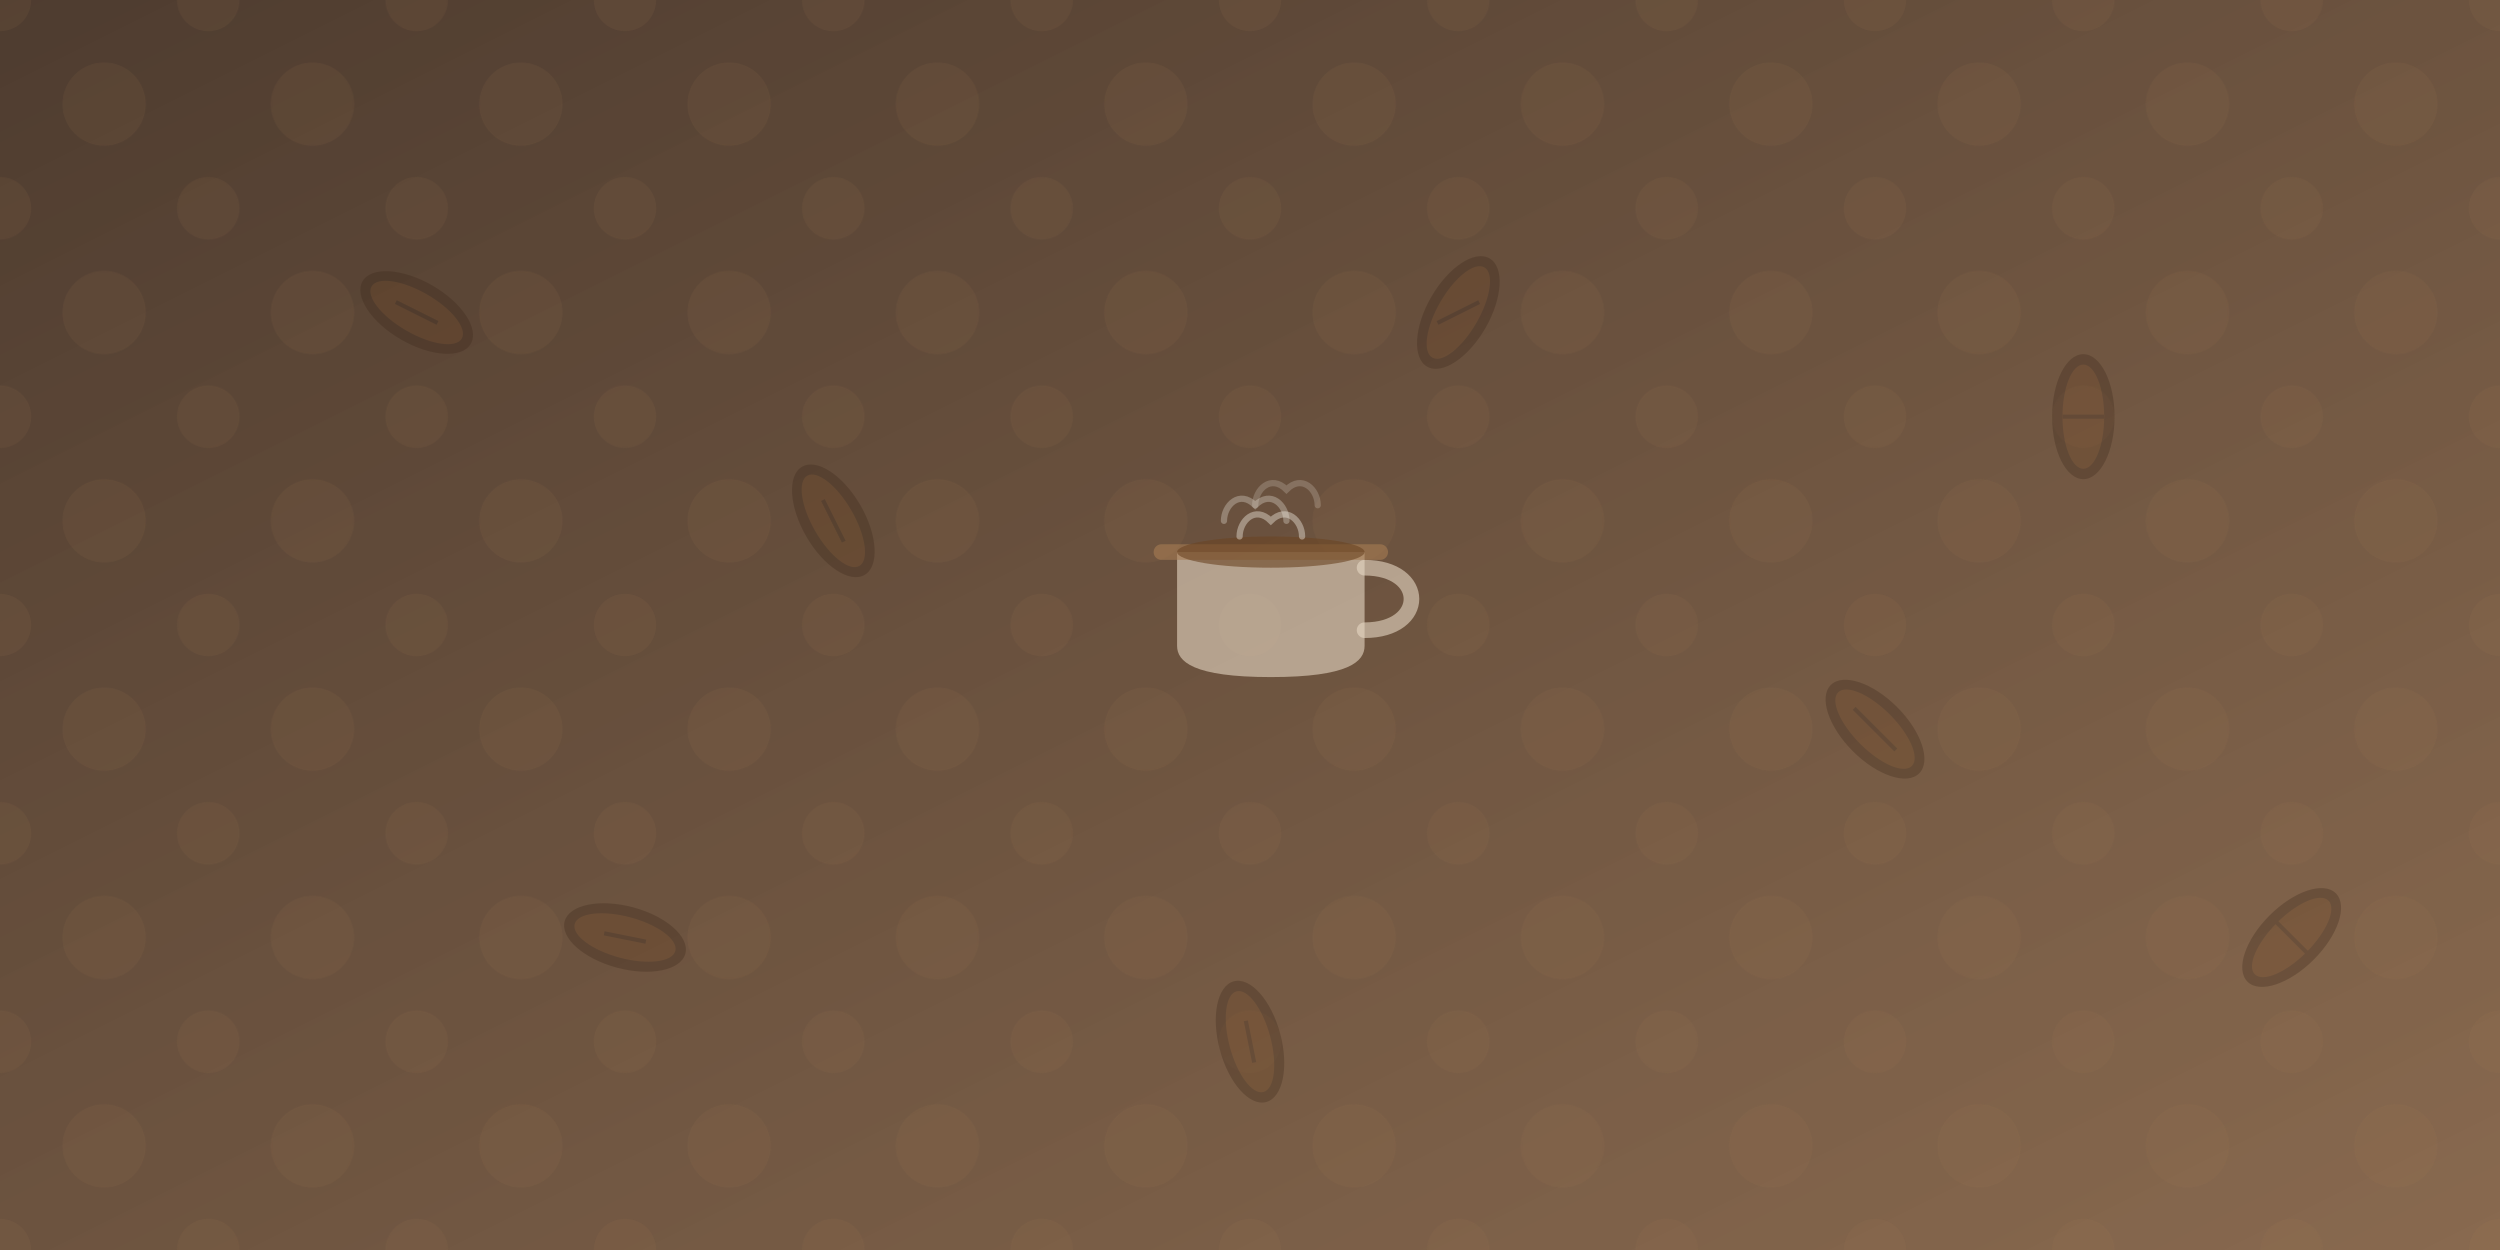
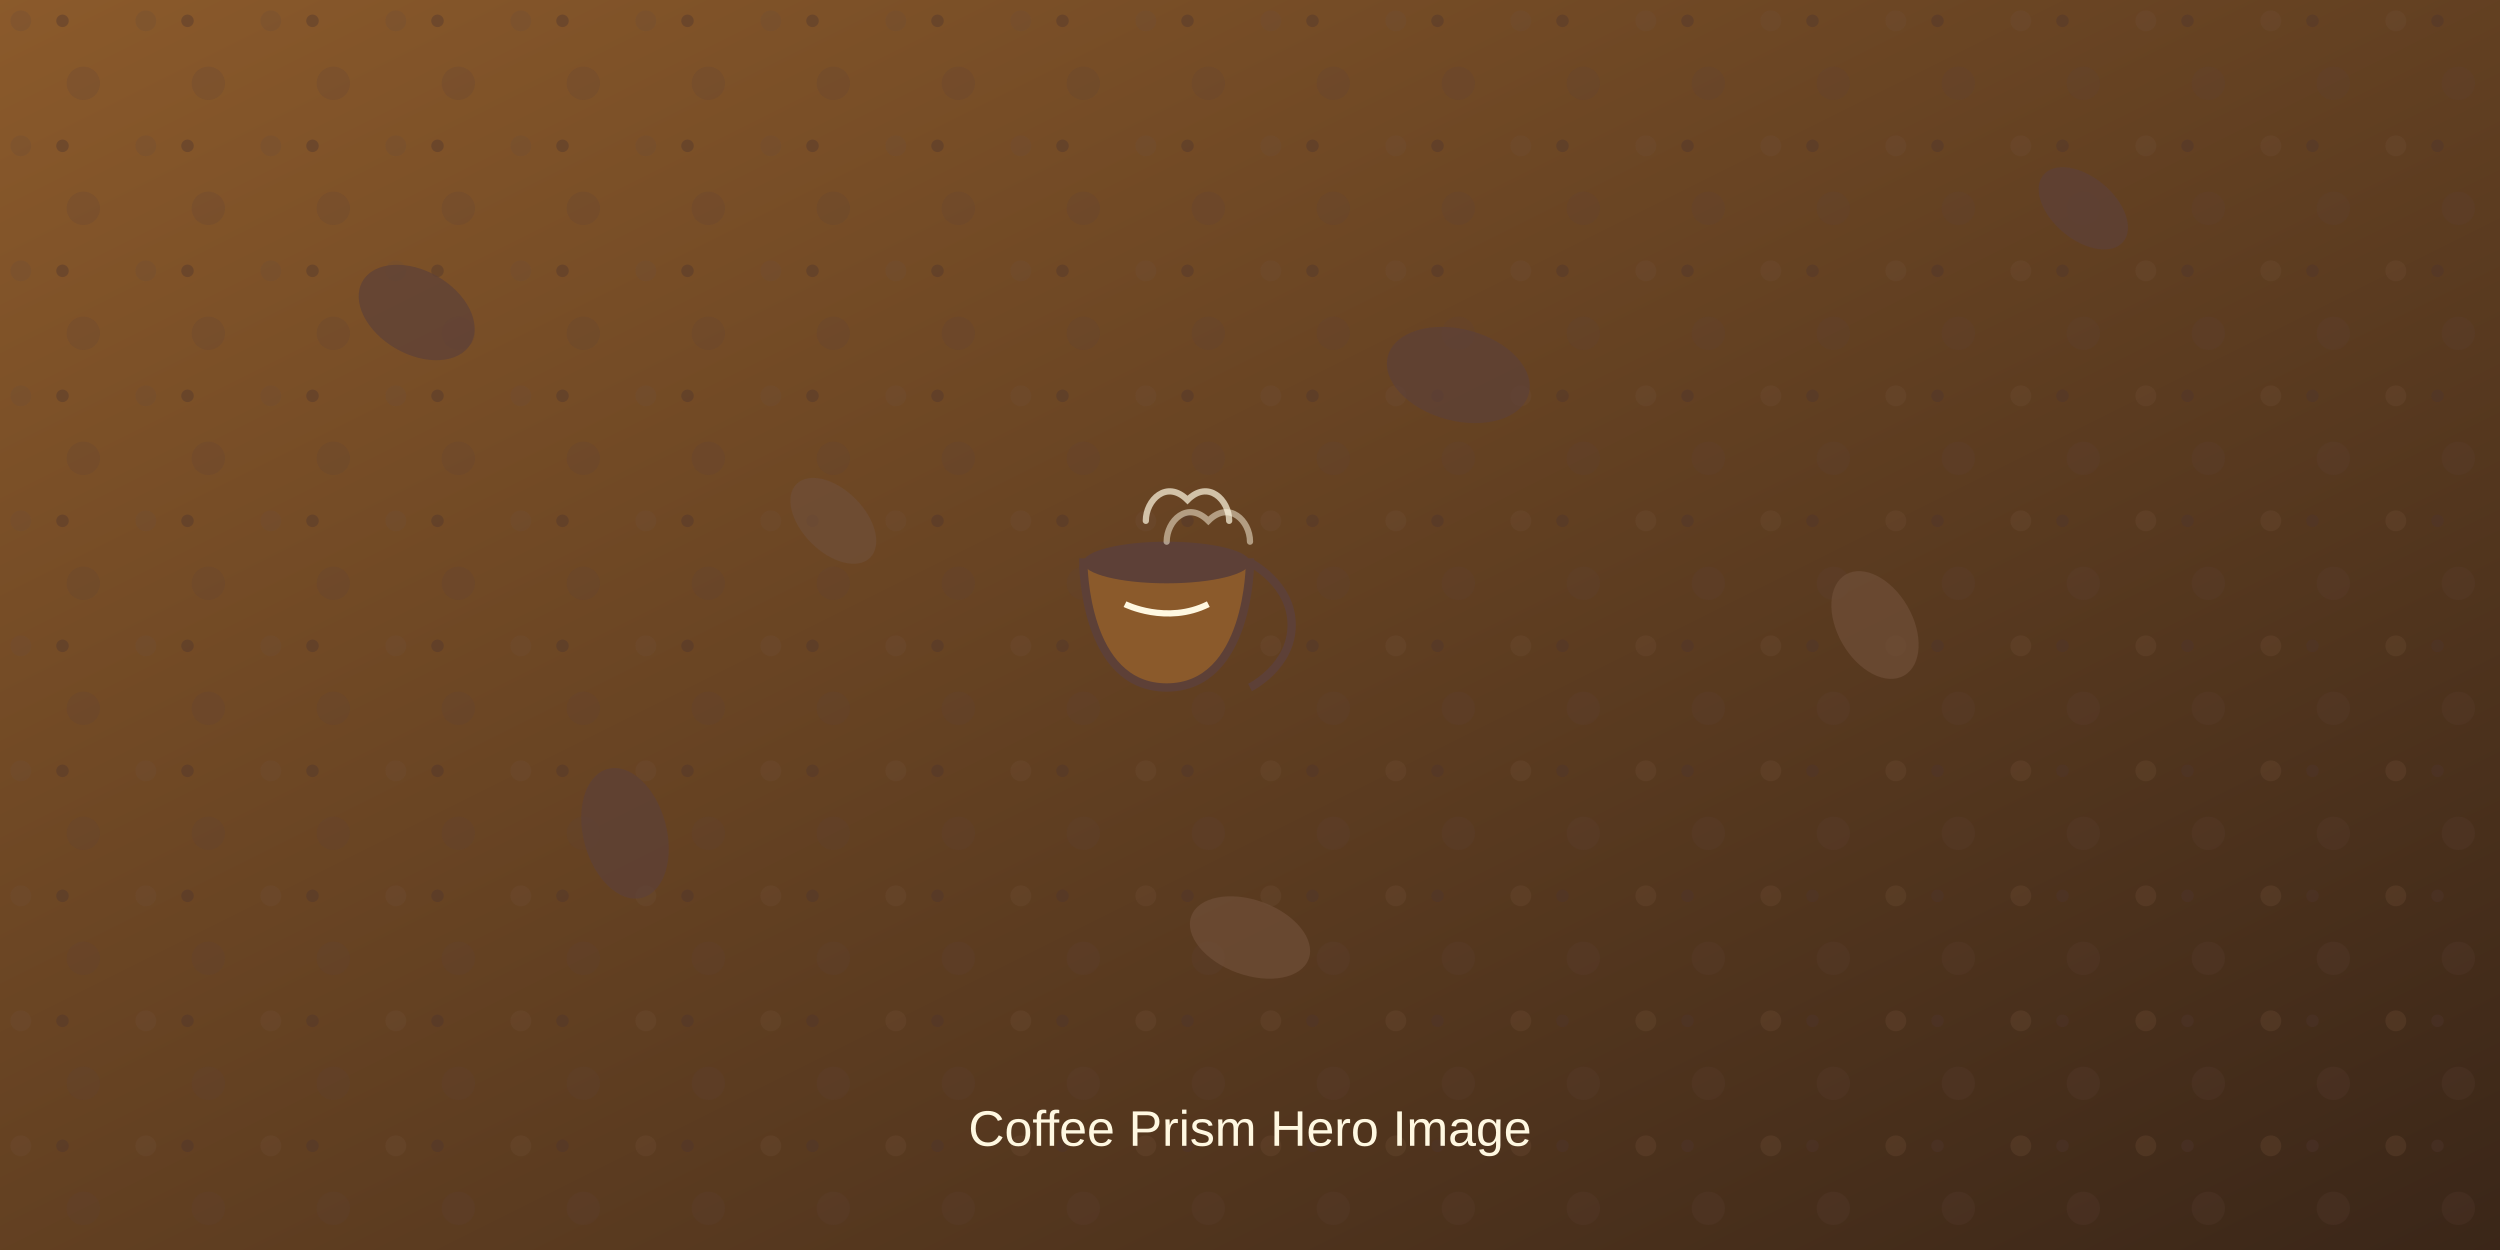
<svg xmlns="http://www.w3.org/2000/svg" width="1200" height="600" viewBox="0 0 1200 600">
  <defs>
-     <linearGradient id="bgGradient" x1="0%" y1="0%" x2="100%" y2="100%">
-       <stop offset="0%" style="stop-color:#3a2618;stop-opacity:0.9" />
-       <stop offset="100%" style="stop-color:#6b4423;stop-opacity:0.8" />
+     <linearGradient id="heroGradient" x1="0%" y1="0%" x2="100%" y2="100%">
+       <stop offset="0%" stop-color="#8B5A2B" />
+       <stop offset="100%" stop-color="#3A2618" />
    </linearGradient>
-     <pattern id="coffeePattern" patternUnits="userSpaceOnUse" width="100" height="100">
-       <circle cx="50" cy="50" r="20" fill="#a67c52" opacity="0.1" />
-       <circle cx="0" cy="0" r="15" fill="#a67c52" opacity="0.1" />
-       <circle cx="0" cy="100" r="15" fill="#a67c52" opacity="0.1" />
-       <circle cx="100" cy="0" r="15" fill="#a67c52" opacity="0.1" />
-       <circle cx="100" cy="100" r="15" fill="#a67c52" opacity="0.1" />
+     <pattern id="coffeePattern" patternUnits="userSpaceOnUse" width="60" height="60">
+       <circle cx="10" cy="10" r="5" fill="#6F4E37" opacity="0.3" />
+       <circle cx="40" cy="40" r="8" fill="#5D4037" opacity="0.2" />
+       <circle cx="30" cy="10" r="3" fill="#4E342E" opacity="0.4" />
    </pattern>
  </defs>
-   <rect width="1200" height="600" fill="url(#bgGradient)" />
-   <rect width="1200" height="600" fill="url(#coffeePattern)" />
-   <g opacity="0.3">
-     <ellipse cx="200" cy="150" rx="30" ry="15" transform="rotate(30 200 150)" fill="#3a2618" />
-     <ellipse cx="200" cy="150" rx="25" ry="10" transform="rotate(30 200 150)" fill="#6b4423" />
-     <line x1="190" y1="145" x2="210" y2="155" stroke="#3a2618" stroke-width="2" />
-     <ellipse cx="400" cy="250" rx="30" ry="15" transform="rotate(60 400 250)" fill="#3a2618" />
-     <ellipse cx="400" cy="250" rx="25" ry="10" transform="rotate(60 400 250)" fill="#6b4423" />
-     <line x1="395" y1="240" x2="405" y2="260" stroke="#3a2618" stroke-width="2" />
-     <ellipse cx="700" cy="150" rx="30" ry="15" transform="rotate(120 700 150)" fill="#3a2618" />
-     <ellipse cx="700" cy="150" rx="25" ry="10" transform="rotate(120 700 150)" fill="#6b4423" />
-     <line x1="690" y1="155" x2="710" y2="145" stroke="#3a2618" stroke-width="2" />
-     <ellipse cx="900" cy="350" rx="30" ry="15" transform="rotate(45 900 350)" fill="#3a2618" />
-     <ellipse cx="900" cy="350" rx="25" ry="10" transform="rotate(45 900 350)" fill="#6b4423" />
-     <line x1="890" y1="340" x2="910" y2="360" stroke="#3a2618" stroke-width="2" />
-     <ellipse cx="300" cy="450" rx="30" ry="15" transform="rotate(15 300 450)" fill="#3a2618" />
-     <ellipse cx="300" cy="450" rx="25" ry="10" transform="rotate(15 300 450)" fill="#6b4423" />
-     <line x1="290" y1="448" x2="310" y2="452" stroke="#3a2618" stroke-width="2" />
-     <ellipse cx="600" cy="500" rx="30" ry="15" transform="rotate(75 600 500)" fill="#3a2618" />
-     <ellipse cx="600" cy="500" rx="25" ry="10" transform="rotate(75 600 500)" fill="#6b4423" />
-     <line x1="598" y1="490" x2="602" y2="510" stroke="#3a2618" stroke-width="2" />
-     <ellipse cx="1000" cy="200" rx="30" ry="15" transform="rotate(90 1000 200)" fill="#3a2618" />
-     <ellipse cx="1000" cy="200" rx="25" ry="10" transform="rotate(90 1000 200)" fill="#6b4423" />
-     <line x1="990" y1="200" x2="1010" y2="200" stroke="#3a2618" stroke-width="2" />
-     <ellipse cx="1100" cy="450" rx="30" ry="15" transform="rotate(135 1100 450)" fill="#3a2618" />
-     <ellipse cx="1100" cy="450" rx="25" ry="10" transform="rotate(135 1100 450)" fill="#6b4423" />
-     <line x1="1090" y1="440" x2="1110" y2="460" stroke="#3a2618" stroke-width="2" />
+   <rect width="100%" height="100%" fill="url(#heroGradient)" />
+   <rect width="100%" height="100%" fill="url(#coffeePattern)" />
+   <g opacity="0.7">
+     <ellipse cx="200" cy="150" rx="30" ry="20" transform="rotate(30 200 150)" fill="#5D4037" />
+     <ellipse cx="400" cy="250" rx="25" ry="15" transform="rotate(45 400 250)" fill="#6F4E37" />
+     <ellipse cx="700" cy="180" rx="35" ry="22" transform="rotate(15 700 180)" fill="#5D4037" />
+     <ellipse cx="900" cy="300" rx="28" ry="18" transform="rotate(60 900 300)" fill="#6F4E37" />
+     <ellipse cx="300" cy="400" rx="32" ry="20" transform="rotate(75 300 400)" fill="#5D4037" />
+     <ellipse cx="600" cy="450" rx="30" ry="18" transform="rotate(20 600 450)" fill="#6F4E37" />
+     <ellipse cx="1000" cy="100" rx="25" ry="15" transform="rotate(40 1000 100)" fill="#5D4037" />
  </g>
-   <g transform="translate(550, 250) scale(1.5)">
-     <path d="M10,10 L10,40 C10,45 15,50 40,50 C65,50 70,45 70,40 L70,10 Z" fill="#e6d7c3" opacity="0.6" />
-     <path d="M70,15 C80,15 85,20 85,25 C85,30 80,35 70,35" fill="none" stroke="#e6d7c3" stroke-width="5" stroke-linecap="round" opacity="0.6" />
-     <path d="M5,10 L75,10" stroke="#a67c52" stroke-width="5" stroke-linecap="round" opacity="0.6" />
-     <ellipse cx="40" cy="10" rx="30" ry="5" fill="#6b4423" opacity="0.6" />
-     <path d="M30,5 C30,0 35,-5 40,0 C45,-5 50,0 50,5" fill="none" stroke="#f5f1e6" stroke-width="2" stroke-linecap="round" opacity="0.4" />
-     <path d="M25,0 C25,-5 30,-10 35,-5 C40,-10 45,-5 45,0" fill="none" stroke="#f5f1e6" stroke-width="2" stroke-linecap="round" opacity="0.3" />
-     <path d="M35,-5 C35,-10 40,-15 45,-10 C50,-15 55,-10 55,-5" fill="none" stroke="#f5f1e6" stroke-width="2" stroke-linecap="round" opacity="0.2" />
+   <g transform="translate(500, 250) scale(2)">
+     <path d="M10,10 C10,10 10,40 30,40 C50,40 50,10 50,10 L10,10 Z" fill="#8B5A2B" stroke="#5D4037" stroke-width="2" />
+     <path d="M50,10 C50,10 60,15 60,25 C60,35 50,40 50,40" fill="none" stroke="#5D4037" stroke-width="2" />
+     <ellipse cx="30" cy="10" rx="20" ry="5" fill="#5D4037" />
+     <path d="M20,20 C20,20 30,25 40,20" stroke="#FFF8E1" stroke-width="1.5" fill="none" />
+     <path d="M25,0 C25,-5 30,-10 35,-5 C40,-10 45,-5 45,0" fill="none" stroke="#FFF8E1" stroke-width="1.5" stroke-linecap="round" opacity="0.7">
+       <animate attributeName="opacity" values="0.7;0.3;0.7" dur="3s" repeatCount="indefinite" />
+     </path>
+     <path d="M30,5 C30,0 35,-5 40,0 C45,-5 50,0 50,5" fill="none" stroke="#FFF8E1" stroke-width="1.5" stroke-linecap="round" opacity="0.5">
+       <animate attributeName="opacity" values="0.5;0.2;0.5" dur="4s" repeatCount="indefinite" />
+     </path>
  </g>
+   <text x="600" y="550" font-family="Arial, sans-serif" font-size="24" fill="#FFF8E1" text-anchor="middle">Coffee Prism Hero Image</text>
</svg>
